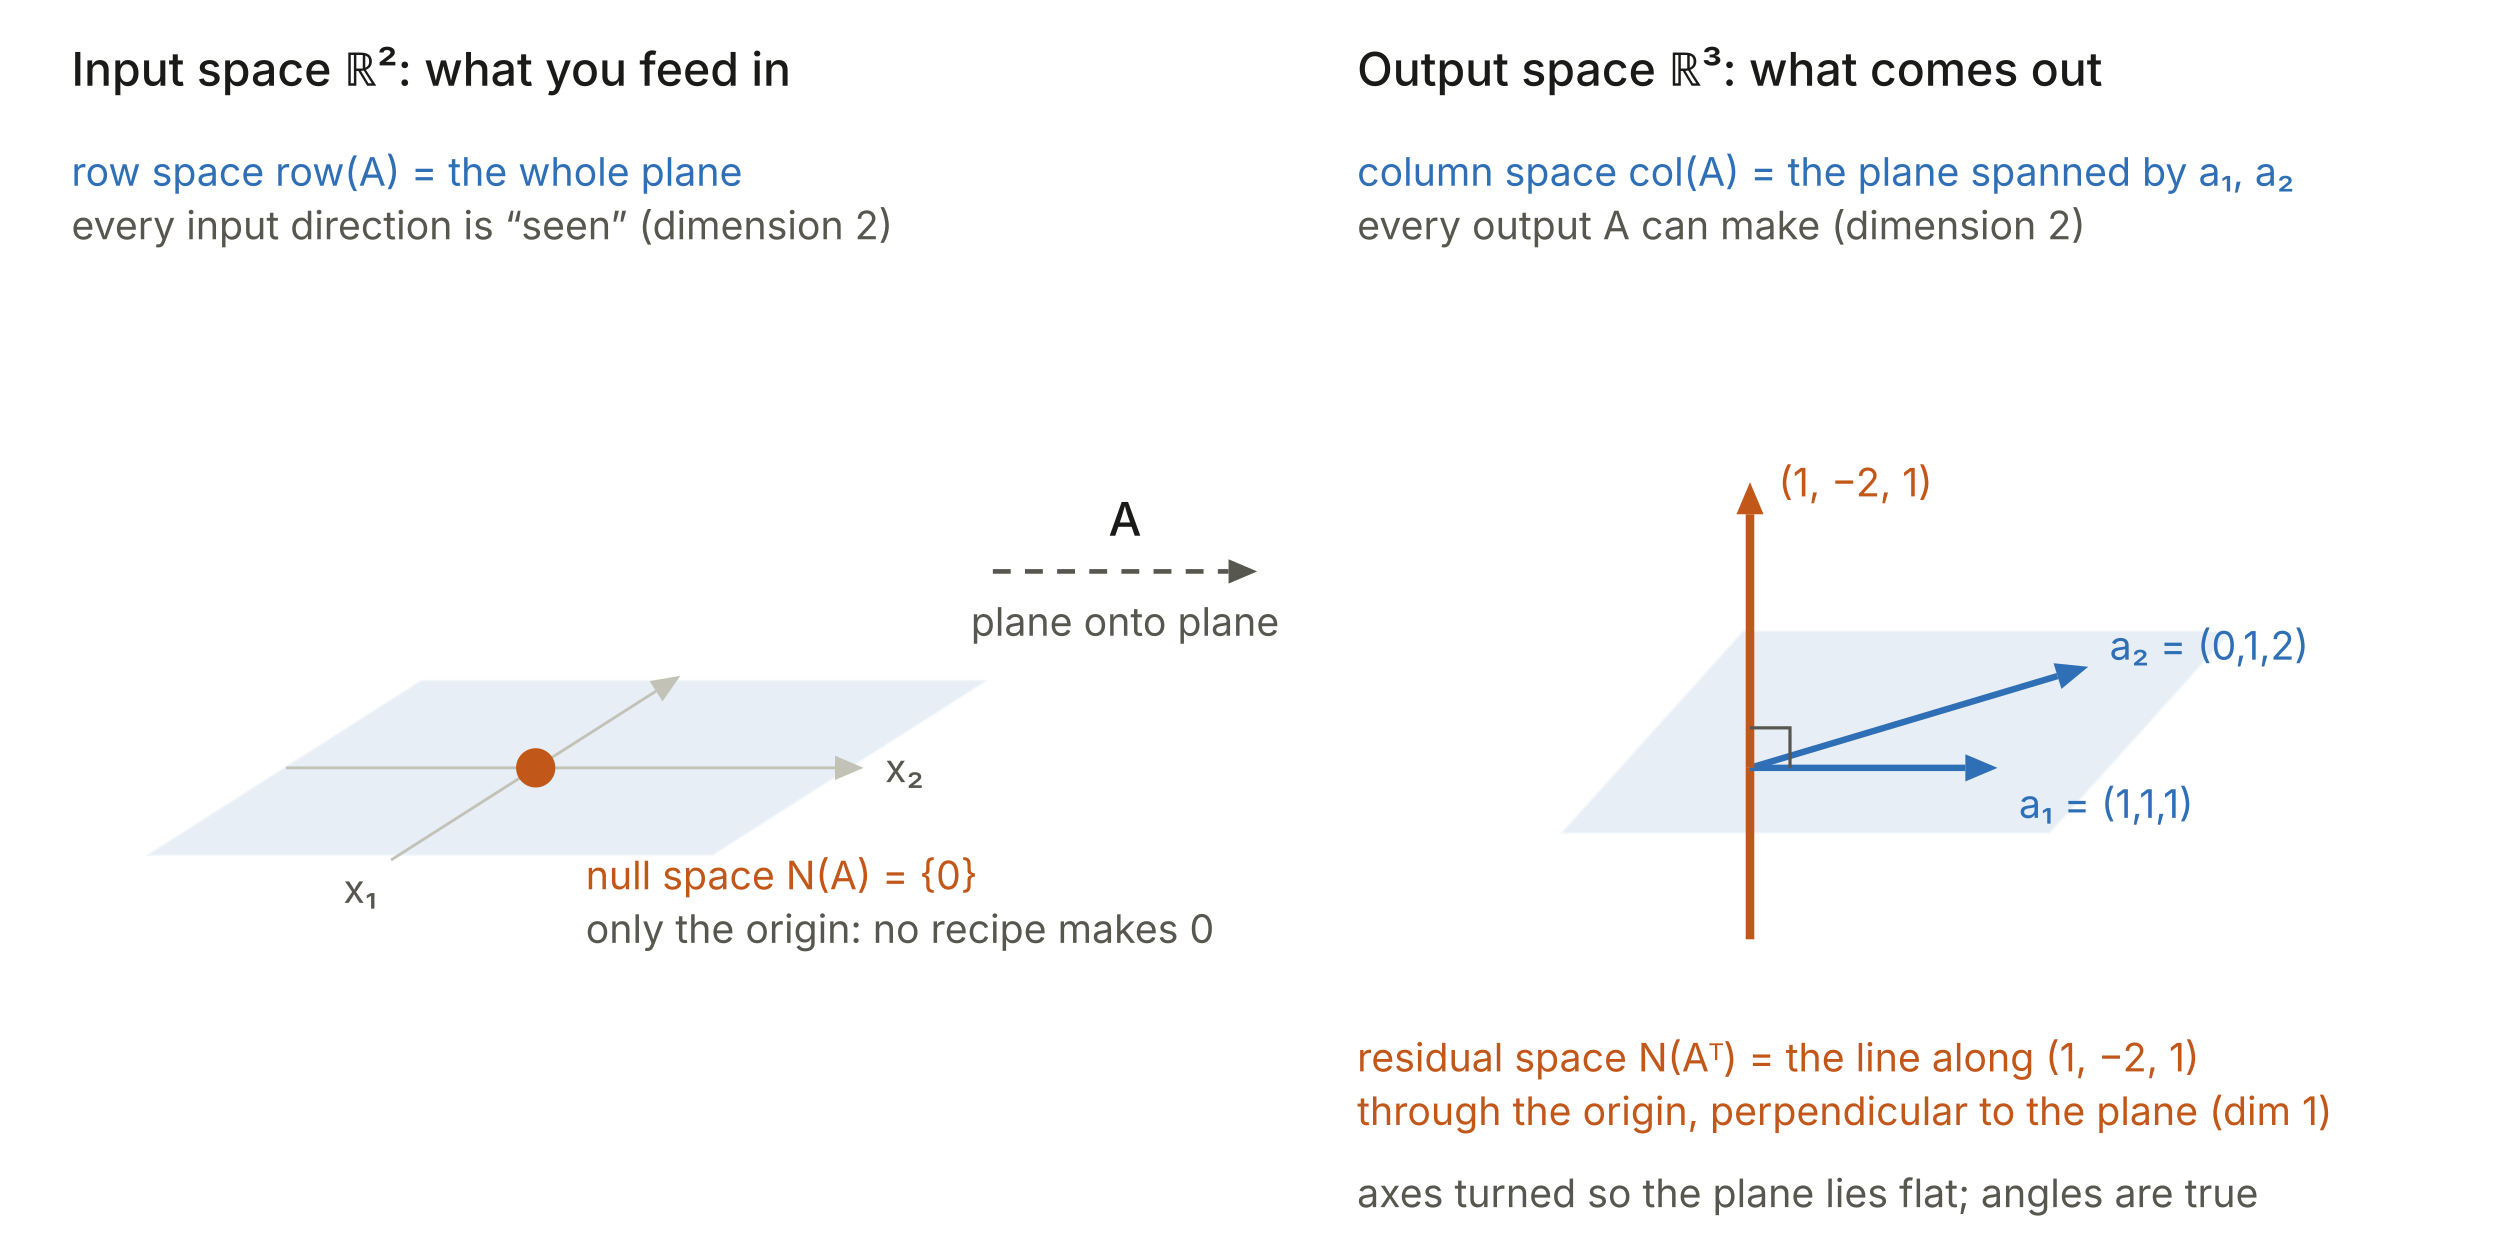
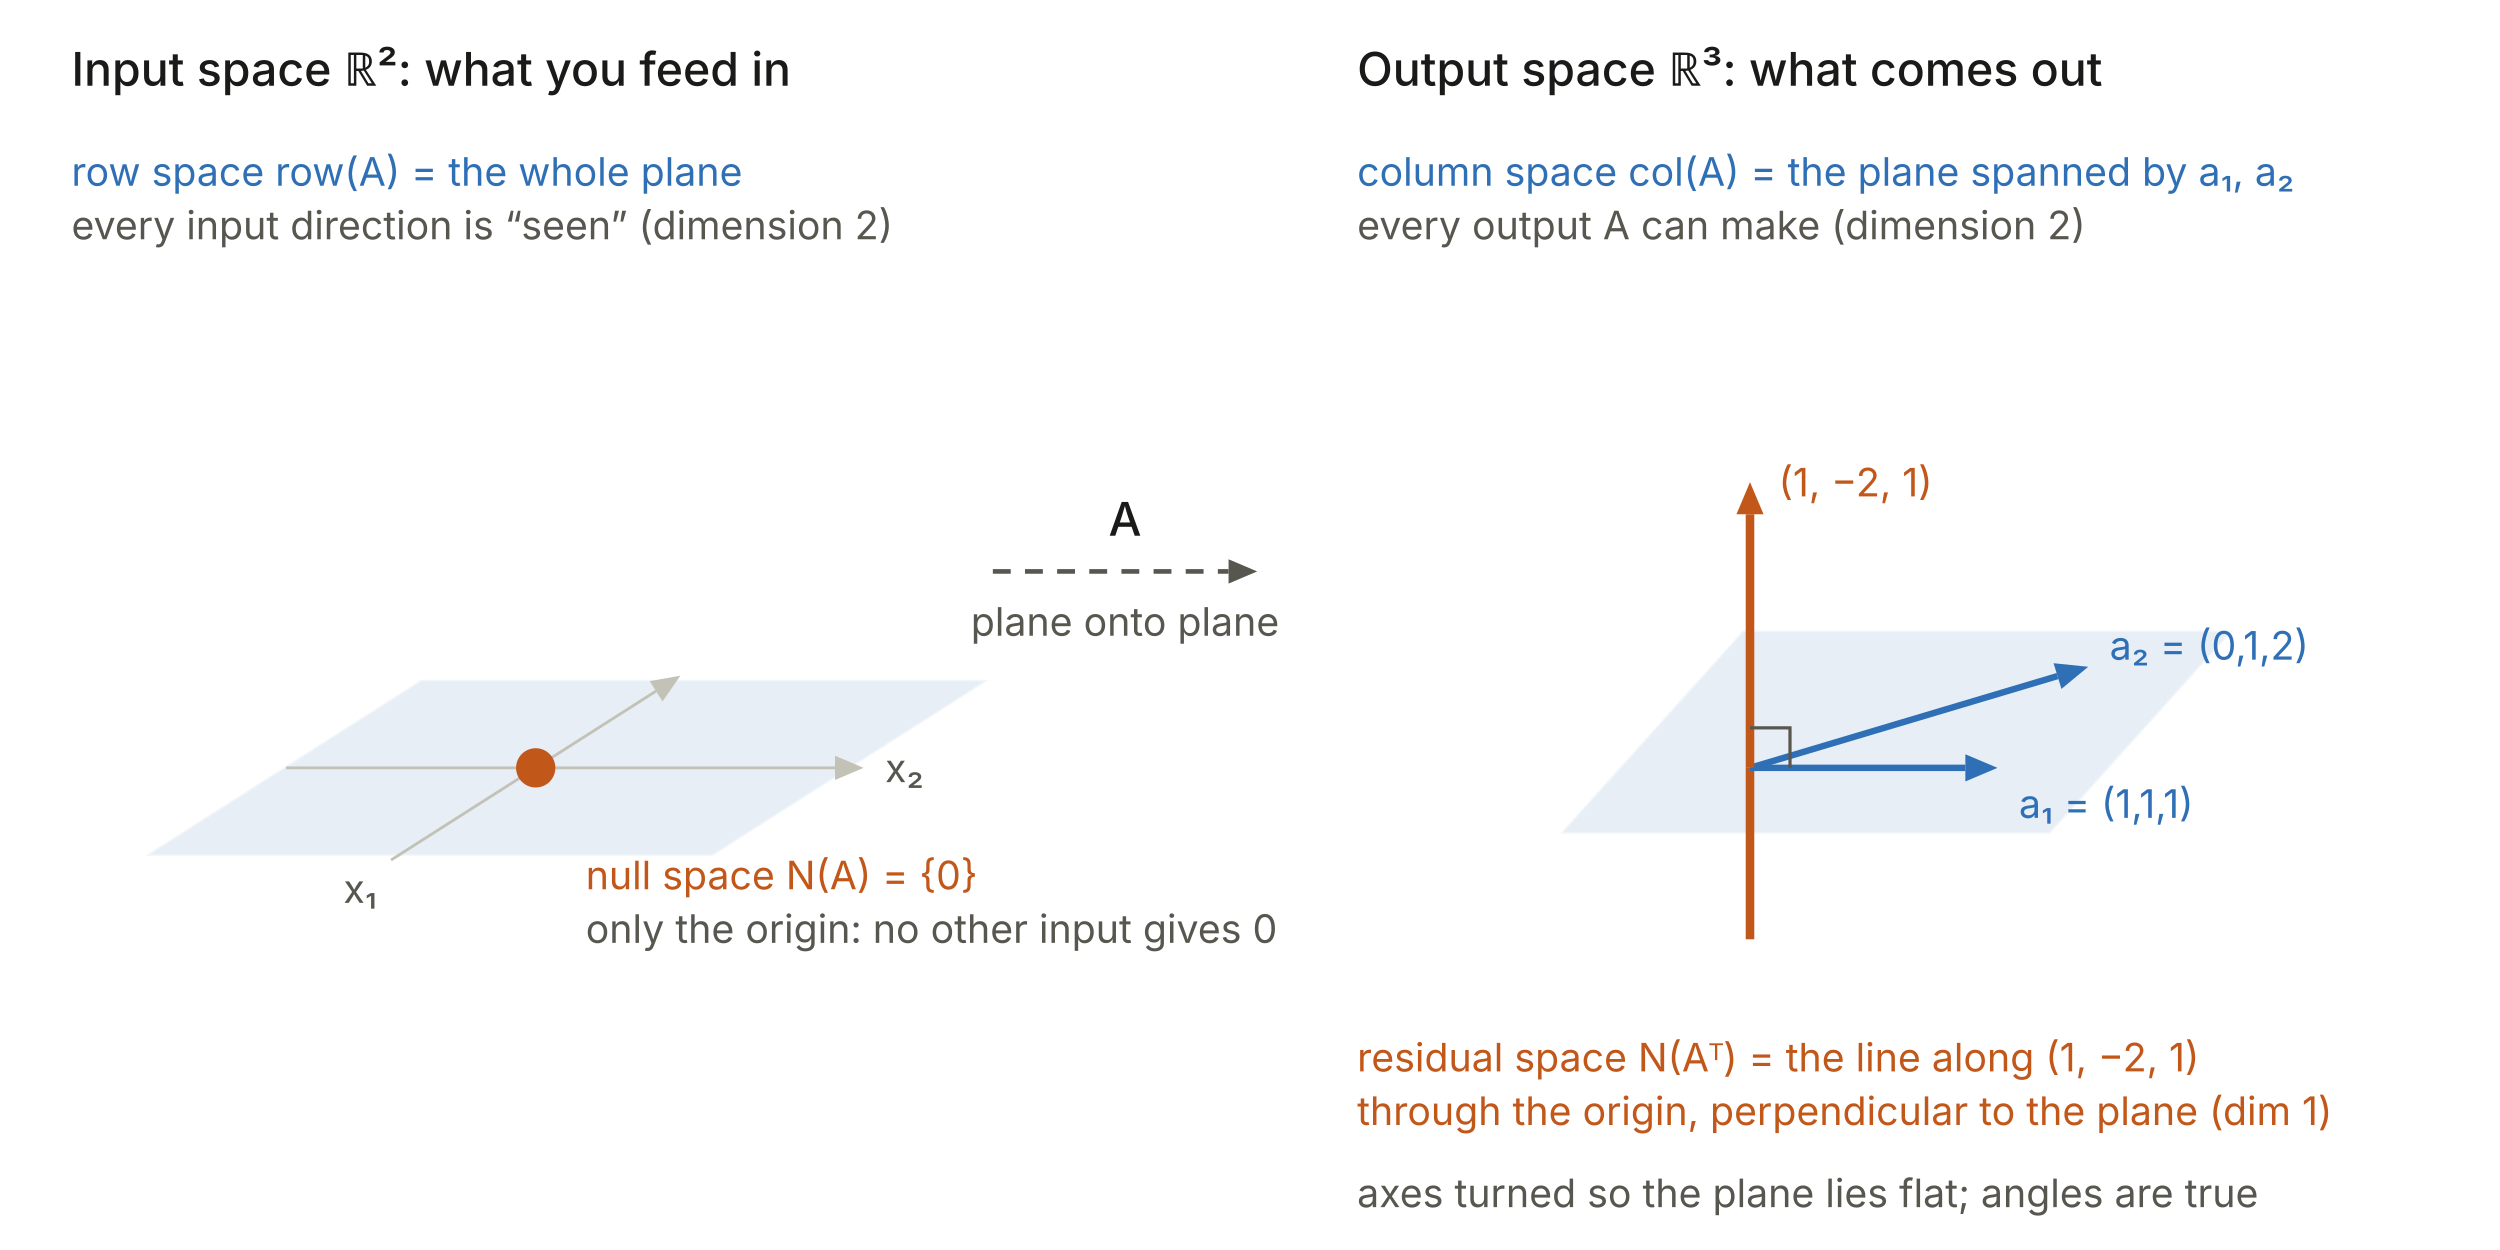
<svg xmlns="http://www.w3.org/2000/svg" viewBox="0 0 700 350" role="img">
  <style>
  text{font-family:ui-sans-serif,-apple-system,"Segoe UI",sans-serif;font-weight:400}
  .hd{font-size:13px;font-weight:500;fill:#1a1a19} .sm{font-size:11px;fill:#57564f} .lab{font-size:12px;fill:#57564f}
  .ax{stroke:#c3c2b7;stroke-width:0.8;fill:none} .axf{fill:#c3c2b7}
  .cs{stroke:#2f6fb5;stroke-width:1.8;fill:none} .csf{fill:#2f6fb5} .cst{fill:#2f6fb5}
  .ns{stroke:#c2571a;stroke-width:2.4;fill:none} .nsf{fill:#c2571a} .nst{fill:#c2571a}
  .plane{fill:#2f6fb5;opacity:.12;stroke:#2f6fb5;stroke-opacity:.55;stroke-width:0.9}
  .box{fill:#f4f3ee;stroke:#c3c2b7;stroke-width:0.8}
  .ra{stroke:#57564f;stroke-width:0.9;fill:none} .ar{stroke:#57564f;stroke-width:1.3;fill:none;stroke-dasharray:5 4}
  .arf{fill:#57564f}
  @media (prefers-color-scheme: dark){
    .hd{fill:#eceae3} .sm,.lab{fill:#b6b4ab} .ax{stroke:#4a4844} .axf{fill:#4a4844}
    .cs{stroke:#7fb2e8} .csf,.cst{fill:#7fb2e8} .ns{stroke:#f0a070} .nsf,.nst{fill:#f0a070}
    .plane{fill:#7fb2e8;opacity:.16;stroke:#7fb2e8} .box{fill:#23262b;stroke:#4a4844}
    .ra{stroke:#b6b4ab} .ar{stroke:#b6b4ab} .arf{fill:#b6b4ab}
  }
</style>
  <text x="20.0" y="24.0" class="hd" text-anchor="start">Input space ℝ²: what you feed in</text>
  <text x="380.0" y="24.0" class="hd" text-anchor="start">Output space ℝ³: what comes out</text>
  <polygon points="42.1,239.2 199.4,239.2 275.4,190.8 118.0,190.8" class="plane" />
  <line x1="80.1" y1="215.0" x2="233.8" y2="215.0" class="ax" />
  <polygon points="241.8,215.0 233.8,211.6 233.8,218.4" class="axf" />
  <line x1="109.5" y1="240.8" x2="183.7" y2="193.5" class="ax" />
  <polygon points="190.5,189.2 181.9,190.7 185.5,196.4" class="axf" />
  <text x="247.8" y="219.0" class="sm" text-anchor="start">x₂</text>
  <text x="105.5" y="252.8" class="sm" text-anchor="end">x₁</text>
  <circle cx="150.0" cy="215.0" r="5.5" class="nsf" />
  <text x="20.0" y="52.0" class="sm cst" text-anchor="start">row space row(A) = the whole plane</text>
  <text x="20.0" y="67.0" class="sm" text-anchor="start">every input direction is “seen” (dimension 2)</text>
  <text x="164.0" y="249.0" class="sm nst" text-anchor="start">null space N(A) = {0}</text>
-   <text x="164.0" y="264.0" class="sm" text-anchor="start">only the origin: no recipe makes 0</text>
+   <text x="164.0" y="264.0" class="sm" text-anchor="start">only the origin: no other input gives 0</text>
  <polygon points="437.8,233.0 573.8,233.0 624.2,177.0 488.2,177.0" class="plane" />
  <line x1="490.0" y1="263.0" x2="490.0" y2="215.0" class="ns" />
  <line x1="490.0" y1="215.0" x2="550.3" y2="215.0" class="cs" />
  <polygon points="559.3,215.0 550.3,211.2 550.3,218.8" class="csf" />
  <line x1="490.0" y1="215.0" x2="576.1" y2="189.3" class="cs" />
  <polygon points="584.7,186.7 575.0,185.7 577.2,192.9" class="csf" />
  <line x1="490.0" y1="215.0" x2="490.0" y2="144.0" class="ns" />
  <polygon points="490.0,135.0 486.2,144.0 493.8,144.0" class="nsf" />
  <polyline points="501.2,215.0 501.2,203.8 490.0,203.8" class="ra" />
  <text x="565.3" y="229.0" class="sm cst" text-anchor="start">a₁ = (1,1,1)</text>
  <text x="590.7" y="184.7" class="sm cst" text-anchor="start">a₂ = (0,1,2)</text>
  <text x="498.0" y="139.0" class="sm nst" text-anchor="start">(1, −2, 1)</text>
  <text x="380.0" y="52.0" class="sm cst" text-anchor="start">column space col(A) = the plane spanned by a₁, a₂</text>
  <text x="380.0" y="67.0" class="sm" text-anchor="start">every output A can make (dimension 2)</text>
  <text x="380.0" y="300.0" class="sm nst" text-anchor="start">residual space N(Aᵀ) = the line along (1, −2, 1)</text>
  <text x="380.0" y="315.0" class="sm nst" text-anchor="start">through the origin, perpendicular to the plane (dim 1)</text>
  <text x="380.0" y="338.0" class="sm" text-anchor="start">axes turned so the plane lies flat; angles are true</text>
  <line x1="278.0" y1="160.0" x2="344.0" y2="160.0" class="ar" />
  <polygon points="352.0,160.0 344.0,156.6 344.0,163.4" class="arf" />
  <text x="315.0" y="150.0" class="hd" text-anchor="middle">A</text>
  <text x="315.0" y="178.0" class="sm" text-anchor="middle">plane onto plane</text>
</svg>
